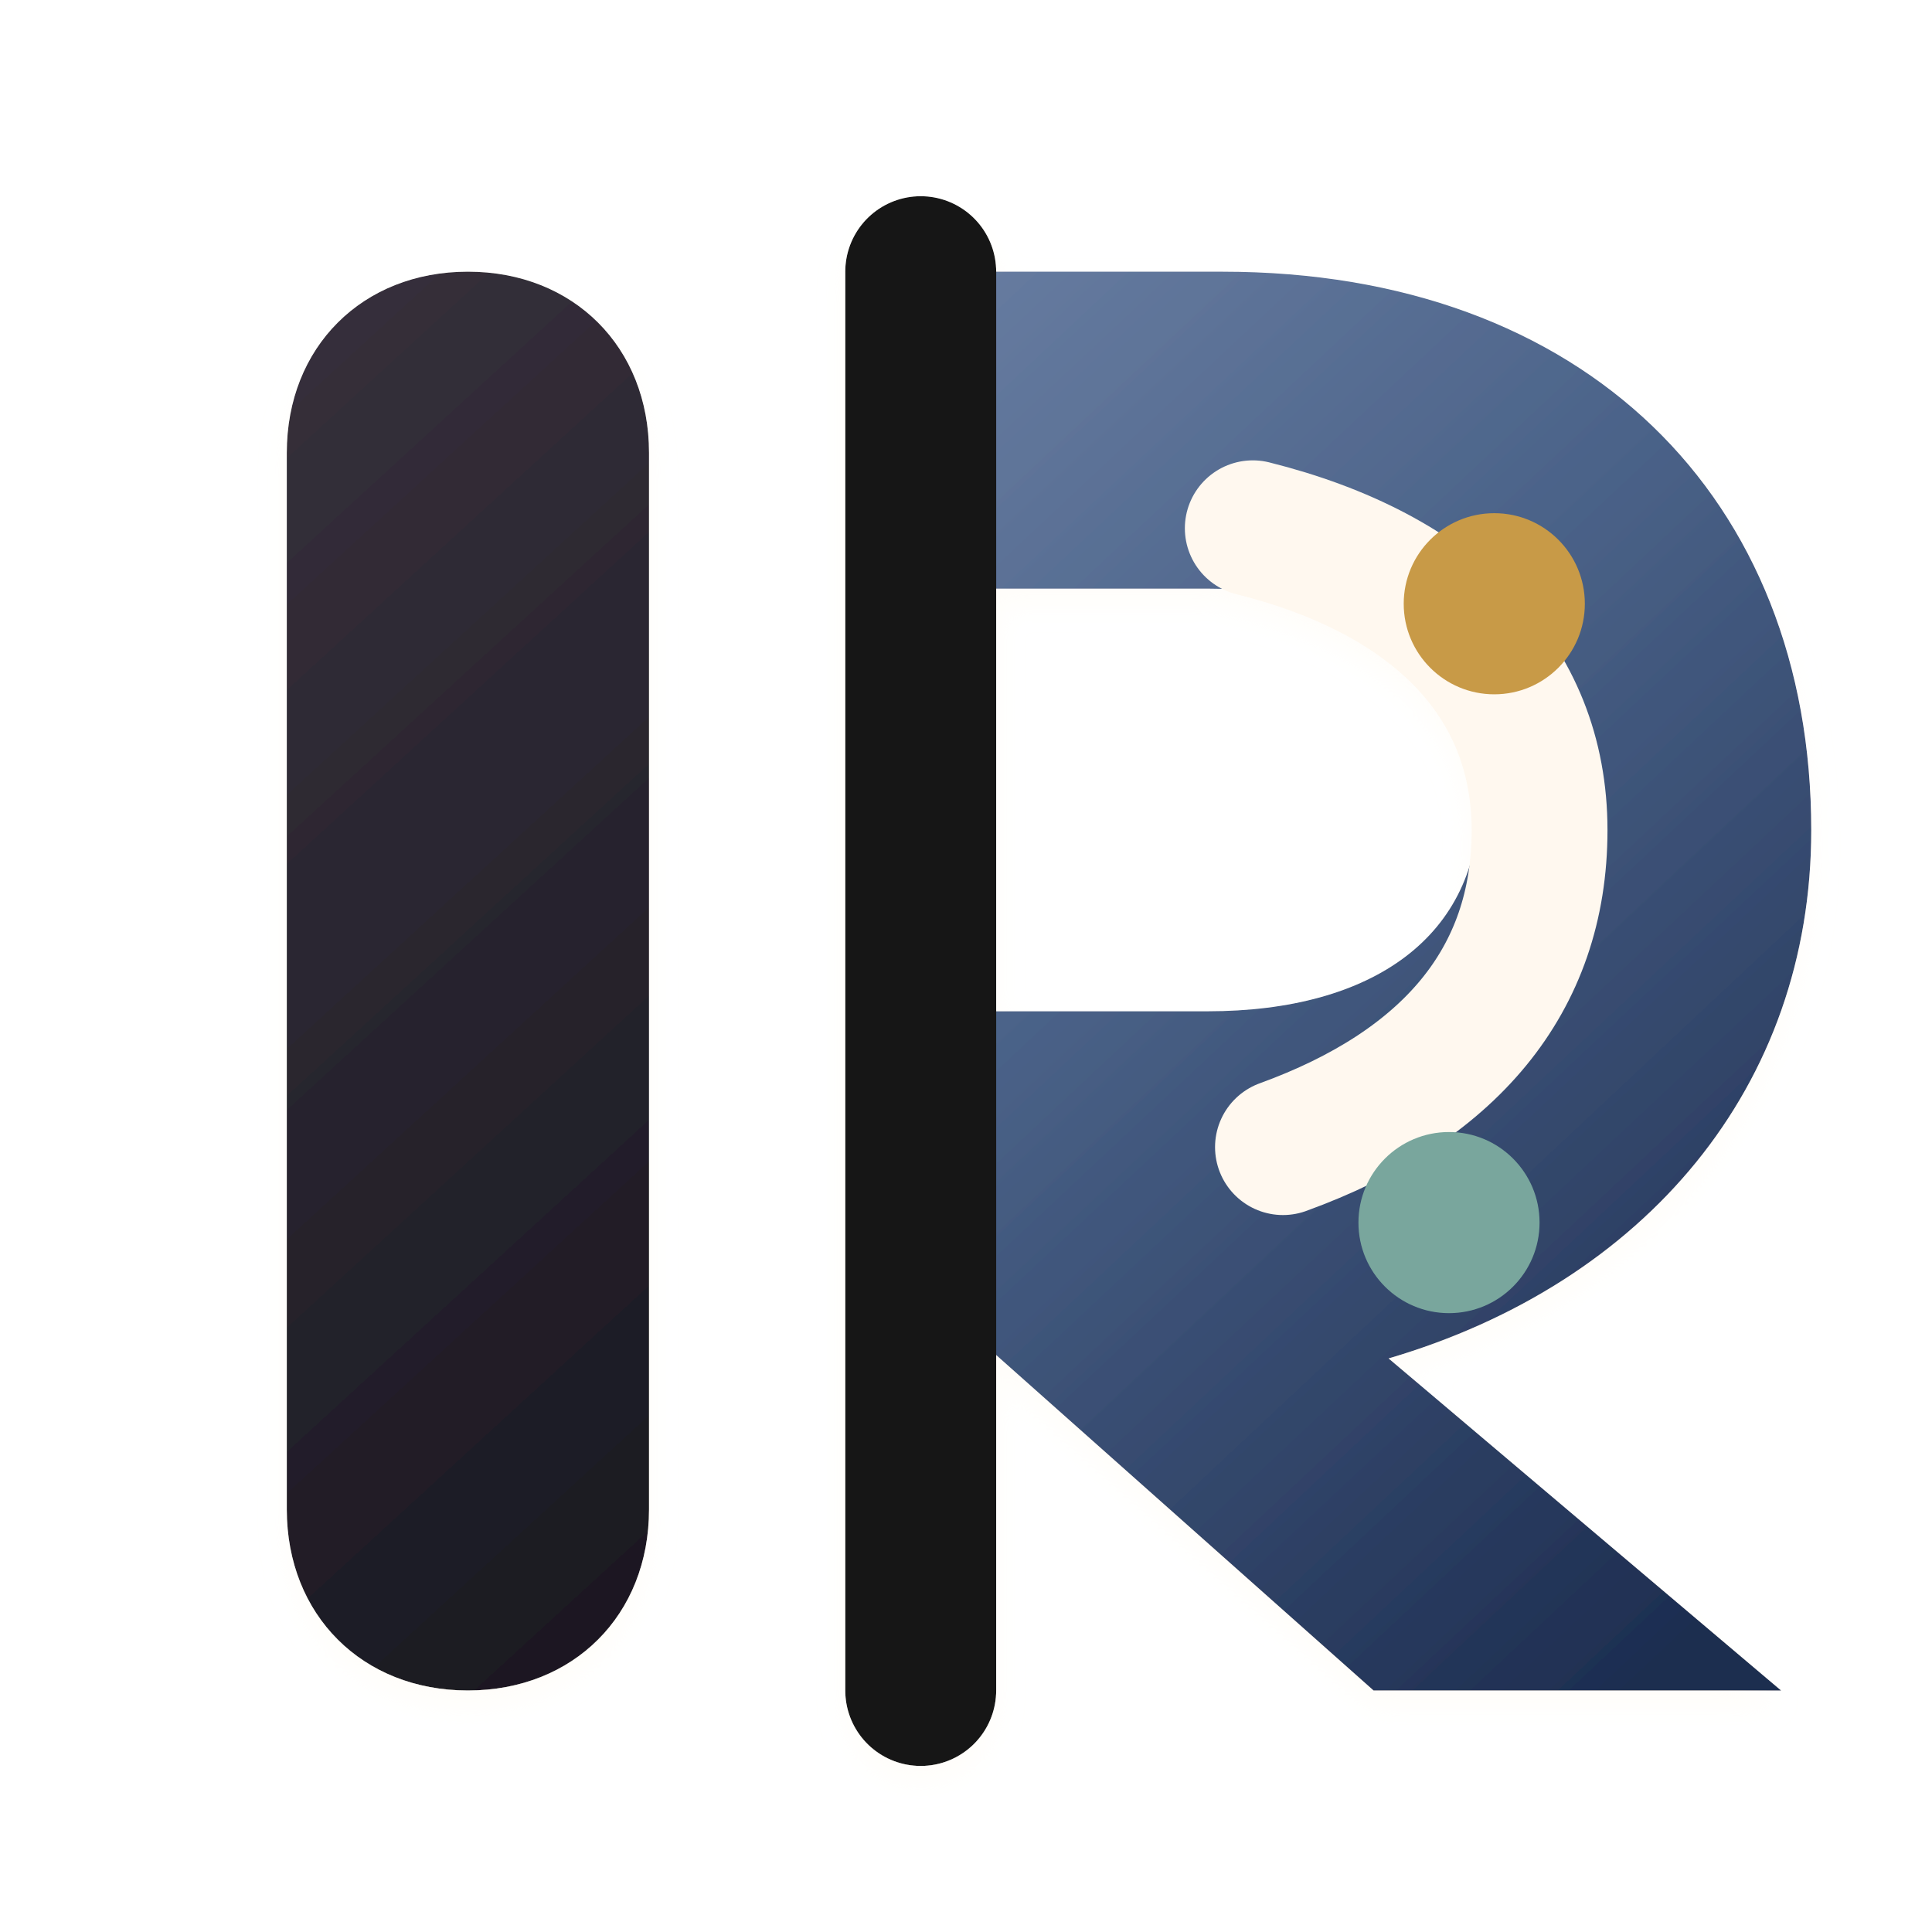
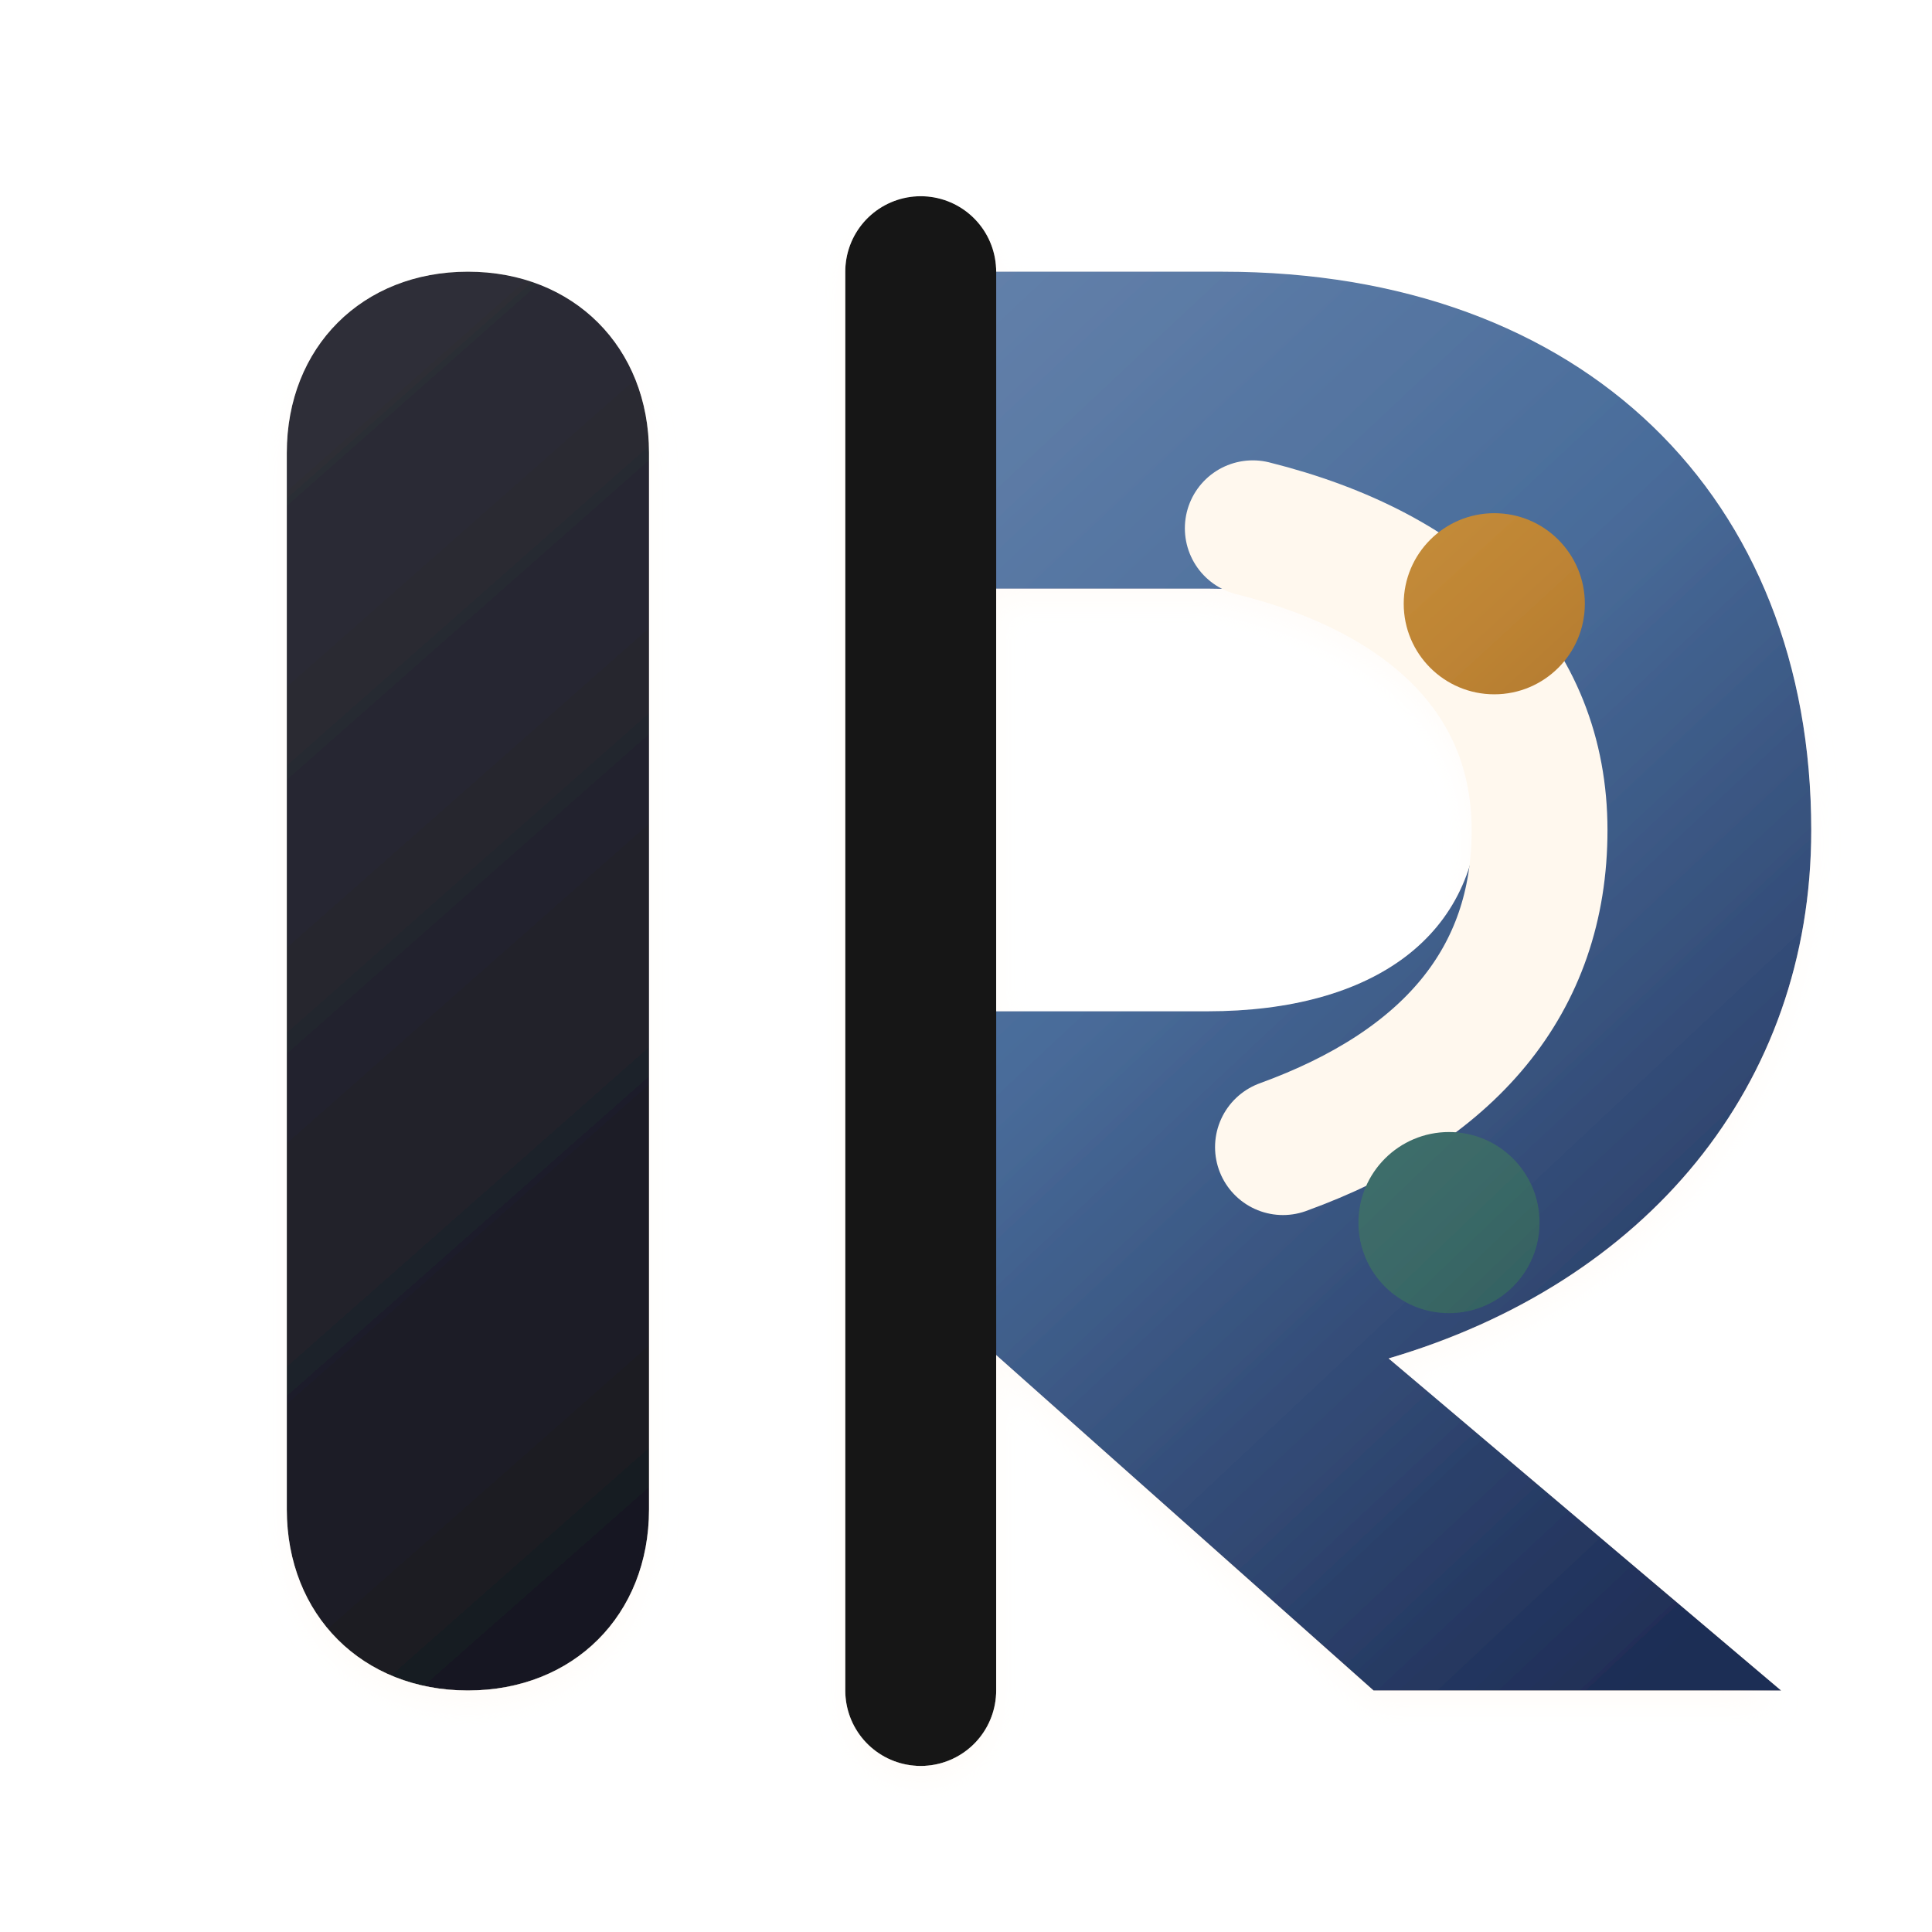
<svg xmlns="http://www.w3.org/2000/svg" viewBox="0 0 128 128" role="img" aria-label="Imagineer icon">
  <defs>
-     <filter id="cast" x="-45%" y="-45%" width="190%" height="190%">
-       <feDropShadow dx="0" dy="7" stdDeviation="5" flood-color="#2a211b" flood-opacity=".24" />
-       <feDropShadow dx="0" dy="1" stdDeviation="1" flood-color="#fff8ef" flood-opacity=".35" />
+     <filter id="depth" x="-45%" y="-45%" width="190%" height="190%">
+       <feDropShadow dx="0" dy="8" stdDeviation="5" flood-color="#221a16" flood-opacity=".24" />
+       <feDropShadow dx="0" dy="1" stdDeviation="1" flood-color="#fff8ef" flood-opacity=".34" />
    </filter>
-     <filter id="soft" x="-25%" y="-25%" width="150%" height="150%">
-       <feDropShadow dx="0" dy="5" stdDeviation="3" flood-color="#2a211b" flood-opacity=".18" />
-     </filter>
-     <linearGradient id="light" x1="18" y1="15" x2="108" y2="116" gradientUnits="userSpaceOnUse">
-       <stop stop-color="#fffaf1" />
-       <stop offset="1" stop-color="#e2d4c4" />
+     <linearGradient id="paper" x1="20" y1="14" x2="108" y2="116" gradientUnits="userSpaceOnUse">
+       <stop stop-color="#fff8ee" />
+       <stop offset="1" stop-color="#dfd1bf" />
    </linearGradient>
-     <linearGradient id="warm" x1="20" y1="14" x2="110" y2="116" gradientUnits="userSpaceOnUse">
-       <stop stop-color="#ecb3a2" />
-       <stop offset=".55" stop-color="#c87963" />
-       <stop offset="1" stop-color="#7e4a3c" />
+     <linearGradient id="ink" x1="18" y1="14" x2="108" y2="116" gradientUnits="userSpaceOnUse">
+       <stop stop-color="#31313b" />
+       <stop offset="1" stop-color="#080911" />
    </linearGradient>
-     <linearGradient id="rose" x1="19" y1="15" x2="105" y2="116" gradientUnits="userSpaceOnUse">
-       <stop stop-color="#e1a6ad" />
-       <stop offset=".58" stop-color="#b76f80" />
-       <stop offset="1" stop-color="#6f485c" />
+     <linearGradient id="coral" x1="18" y1="16" x2="110" y2="114" gradientUnits="userSpaceOnUse">
+       <stop stop-color="#eda891" />
+       <stop offset=".55" stop-color="#ce735b" />
+       <stop offset="1" stop-color="#884a3c" />
    </linearGradient>
-     <linearGradient id="forest" x1="16" y1="16" x2="108" y2="112" gradientUnits="userSpaceOnUse">
-       <stop stop-color="#87aaa0" />
-       <stop offset=".58" stop-color="#557b73" />
-       <stop offset="1" stop-color="#284d51" />
+     <linearGradient id="rose" x1="18" y1="16" x2="108" y2="116" gradientUnits="userSpaceOnUse">
+       <stop stop-color="#e4a4ad" />
+       <stop offset=".55" stop-color="#ba6c84" />
+       <stop offset="1" stop-color="#6f425b" />
+     </linearGradient>
+     <linearGradient id="teal" x1="16" y1="16" x2="108" y2="112" gradientUnits="userSpaceOnUse">
+       <stop stop-color="#83aaa0" />
+       <stop offset=".55" stop-color="#4f827a" />
+       <stop offset="1" stop-color="#244d52" />
    </linearGradient>
    <linearGradient id="blue" x1="18" y1="16" x2="108" y2="112" gradientUnits="userSpaceOnUse">
-       <stop stop-color="#7f91b4" />
-       <stop offset=".55" stop-color="#4a6288" />
-       <stop offset="1" stop-color="#1d2d50" />
+       <stop stop-color="#7891b7" />
+       <stop offset=".56" stop-color="#496c9a" />
+       <stop offset="1" stop-color="#1e2d55" />
    </linearGradient>
-     <linearGradient id="gold" x1="22" y1="16" x2="103" y2="112" gradientUnits="userSpaceOnUse">
-       <stop stop-color="#f0c66a" />
-       <stop offset=".52" stop-color="#b77d2f" />
-       <stop offset="1" stop-color="#6d421f" />
-     </linearGradient>
-     <linearGradient id="ink" x1="20" y1="16" x2="108" y2="112" gradientUnits="userSpaceOnUse">
-       <stop stop-color="#37313c" />
-       <stop offset="1" stop-color="#090a12" />
+     <linearGradient id="gold" x1="20" y1="16" x2="108" y2="112" gradientUnits="userSpaceOnUse">
+       <stop stop-color="#f0c763" />
+       <stop offset=".55" stop-color="#be8434" />
+       <stop offset="1" stop-color="#6e421e" />
    </linearGradient>
  </defs>
-   <g filter="url(#cast)">
+   <g filter="url(#depth)">
    <path d="M31 18c7 0 12 5 12 12v70c0 7-5 12-12 12s-12-5-12-12V30c0-7 5-12 12-12z" fill="url(#ink)" />
    <path d="M61 18h20c24 0 39 15 39 37 0 17-11 30-28 35l26 22H91L64 88V67h16c11 0 18-5 18-14s-7-14-18-14H61z" fill="url(#blue)" />
    <path d="M61 18v94" stroke="#171614" stroke-width="10" stroke-linecap="round" />
-     <path d="M83 35c12 3 19 10 19 20 0 10-6 17-17 21" fill="none" stroke="#fff8ef" stroke-width="9" stroke-linecap="round" />
-     <circle cx="99" cy="40" r="6" fill="#c89a47" />
-     <circle cx="96" cy="81" r="6" fill="#79a69d" />
+     <path d="M83 35c12 3 19 10 19 20 0 10-6 17-17 21" fill="none" stroke="#fff8ee" stroke-width="9" stroke-linecap="round" />
+     <circle cx="99" cy="40" r="6" fill="url(#gold)" />
+     <circle cx="96" cy="81" r="6" fill="url(#teal)" />
  </g>
</svg>
